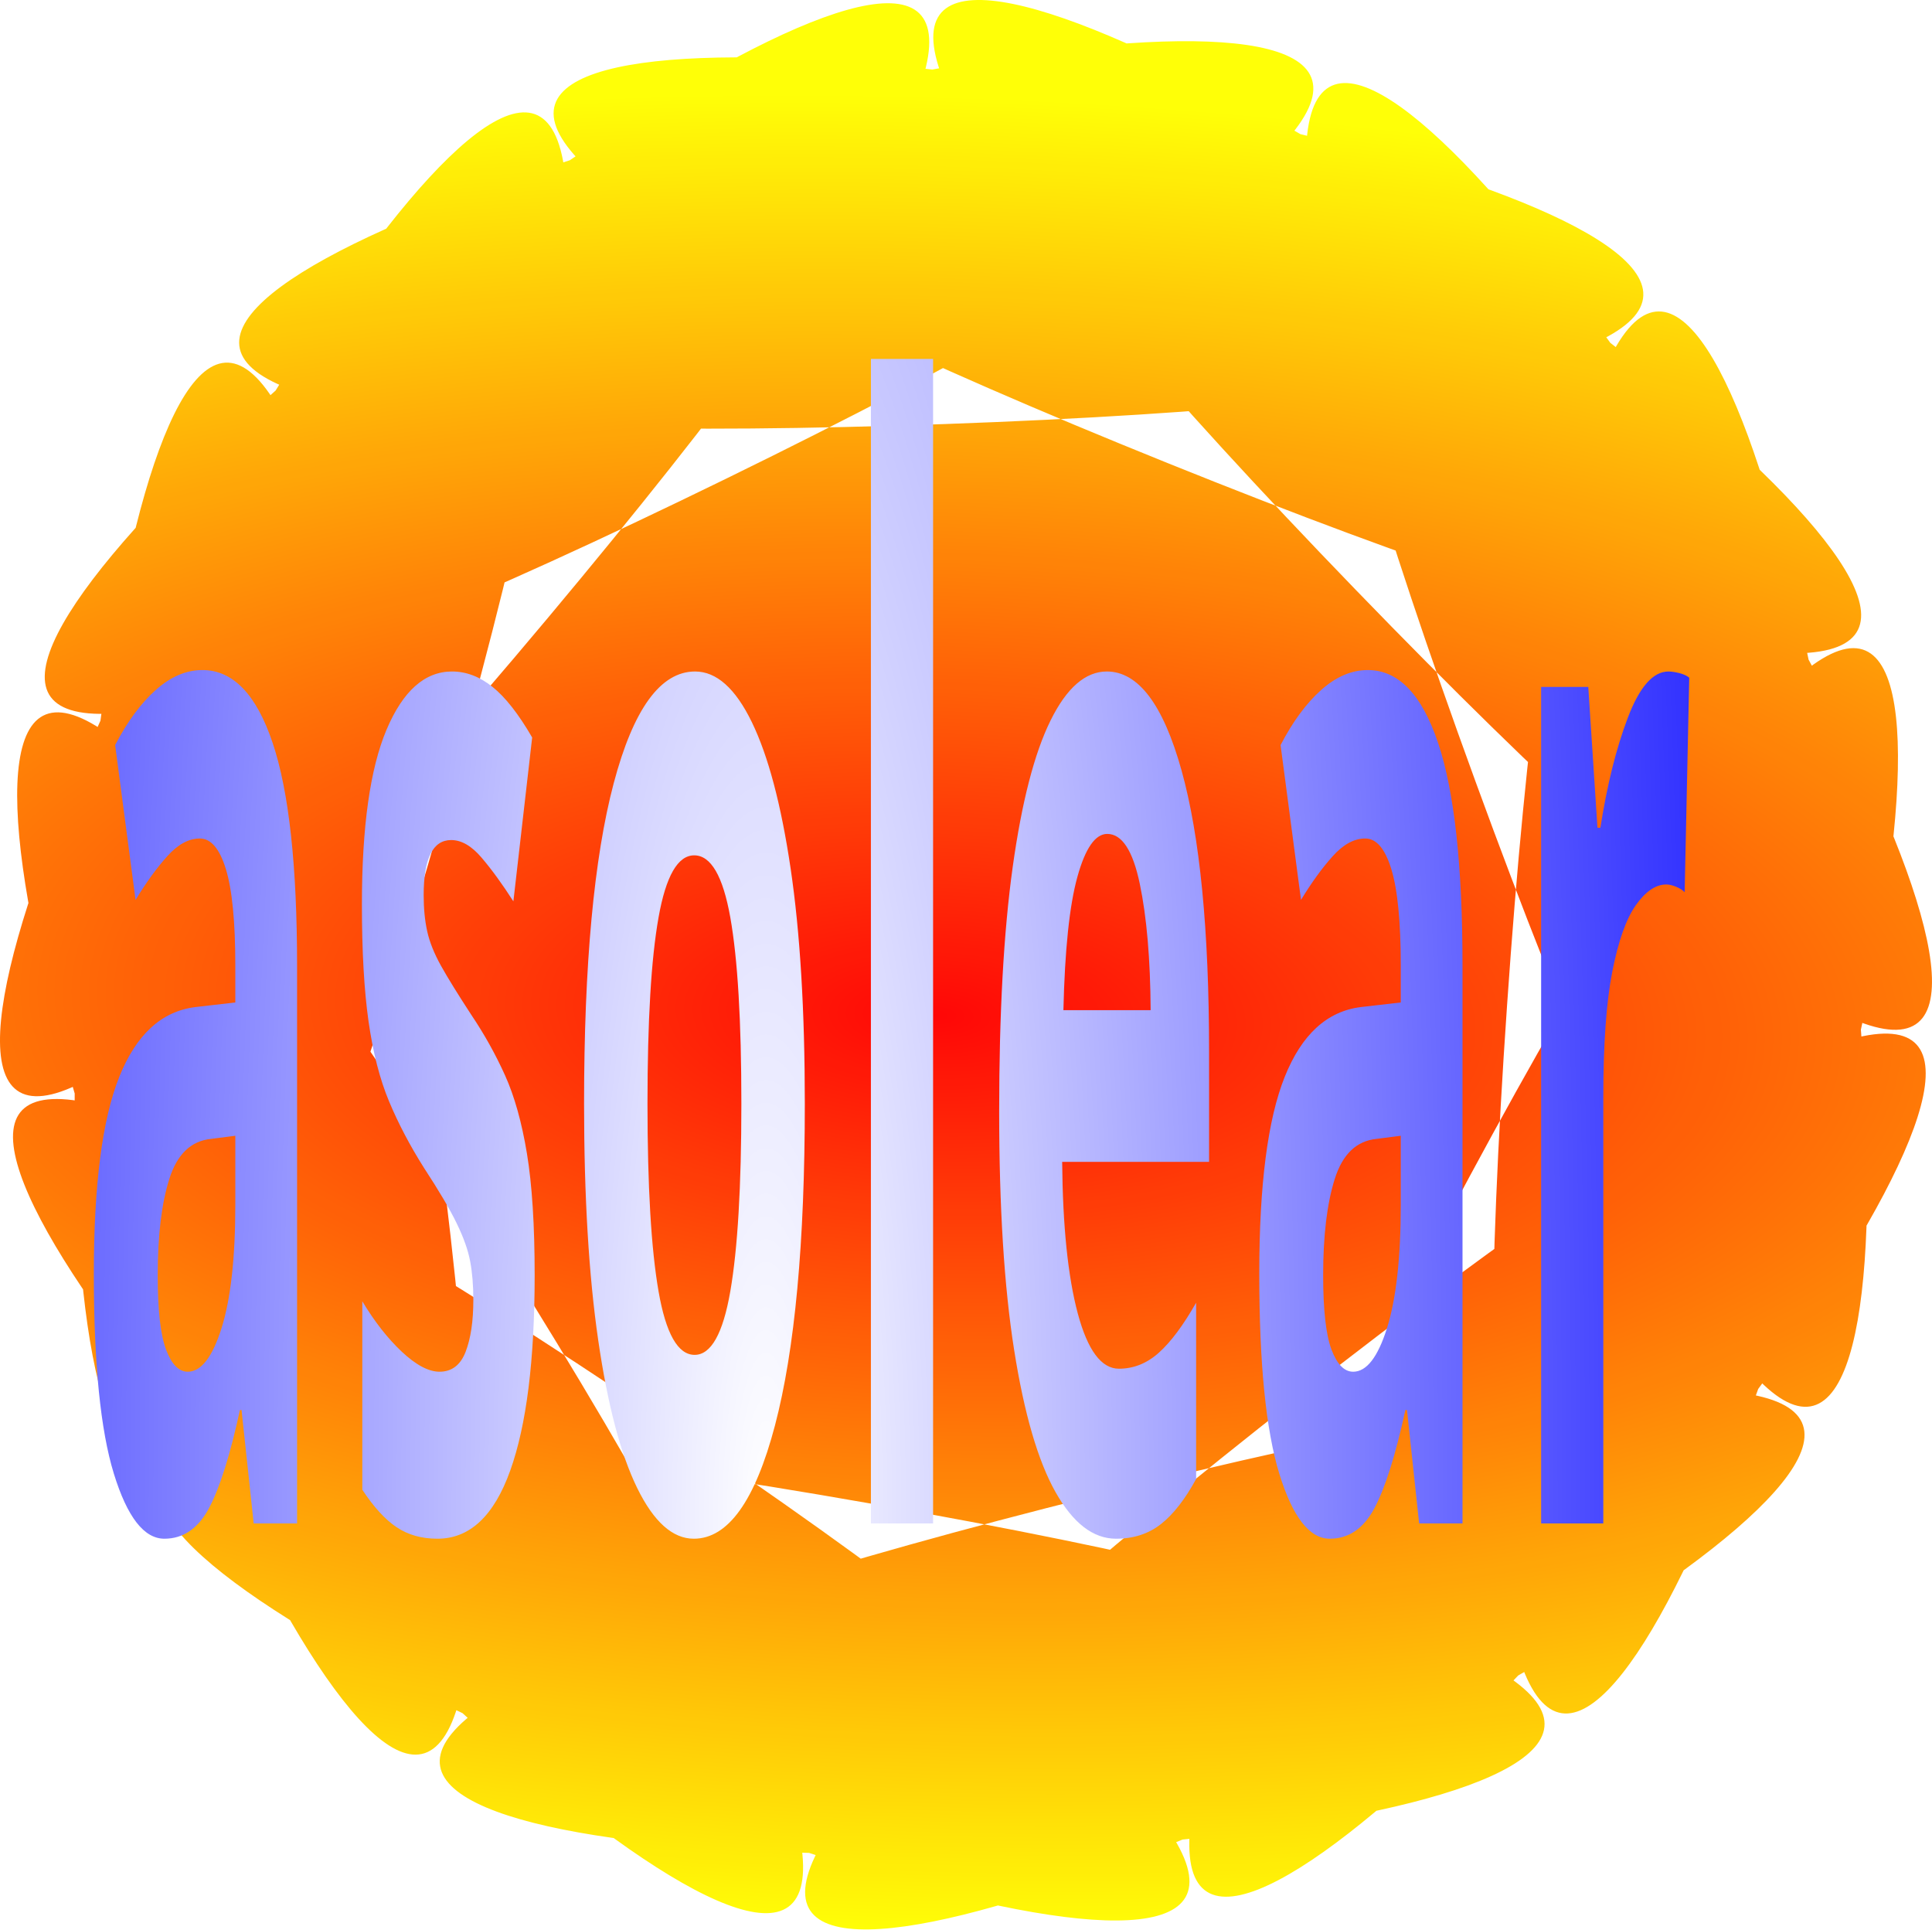
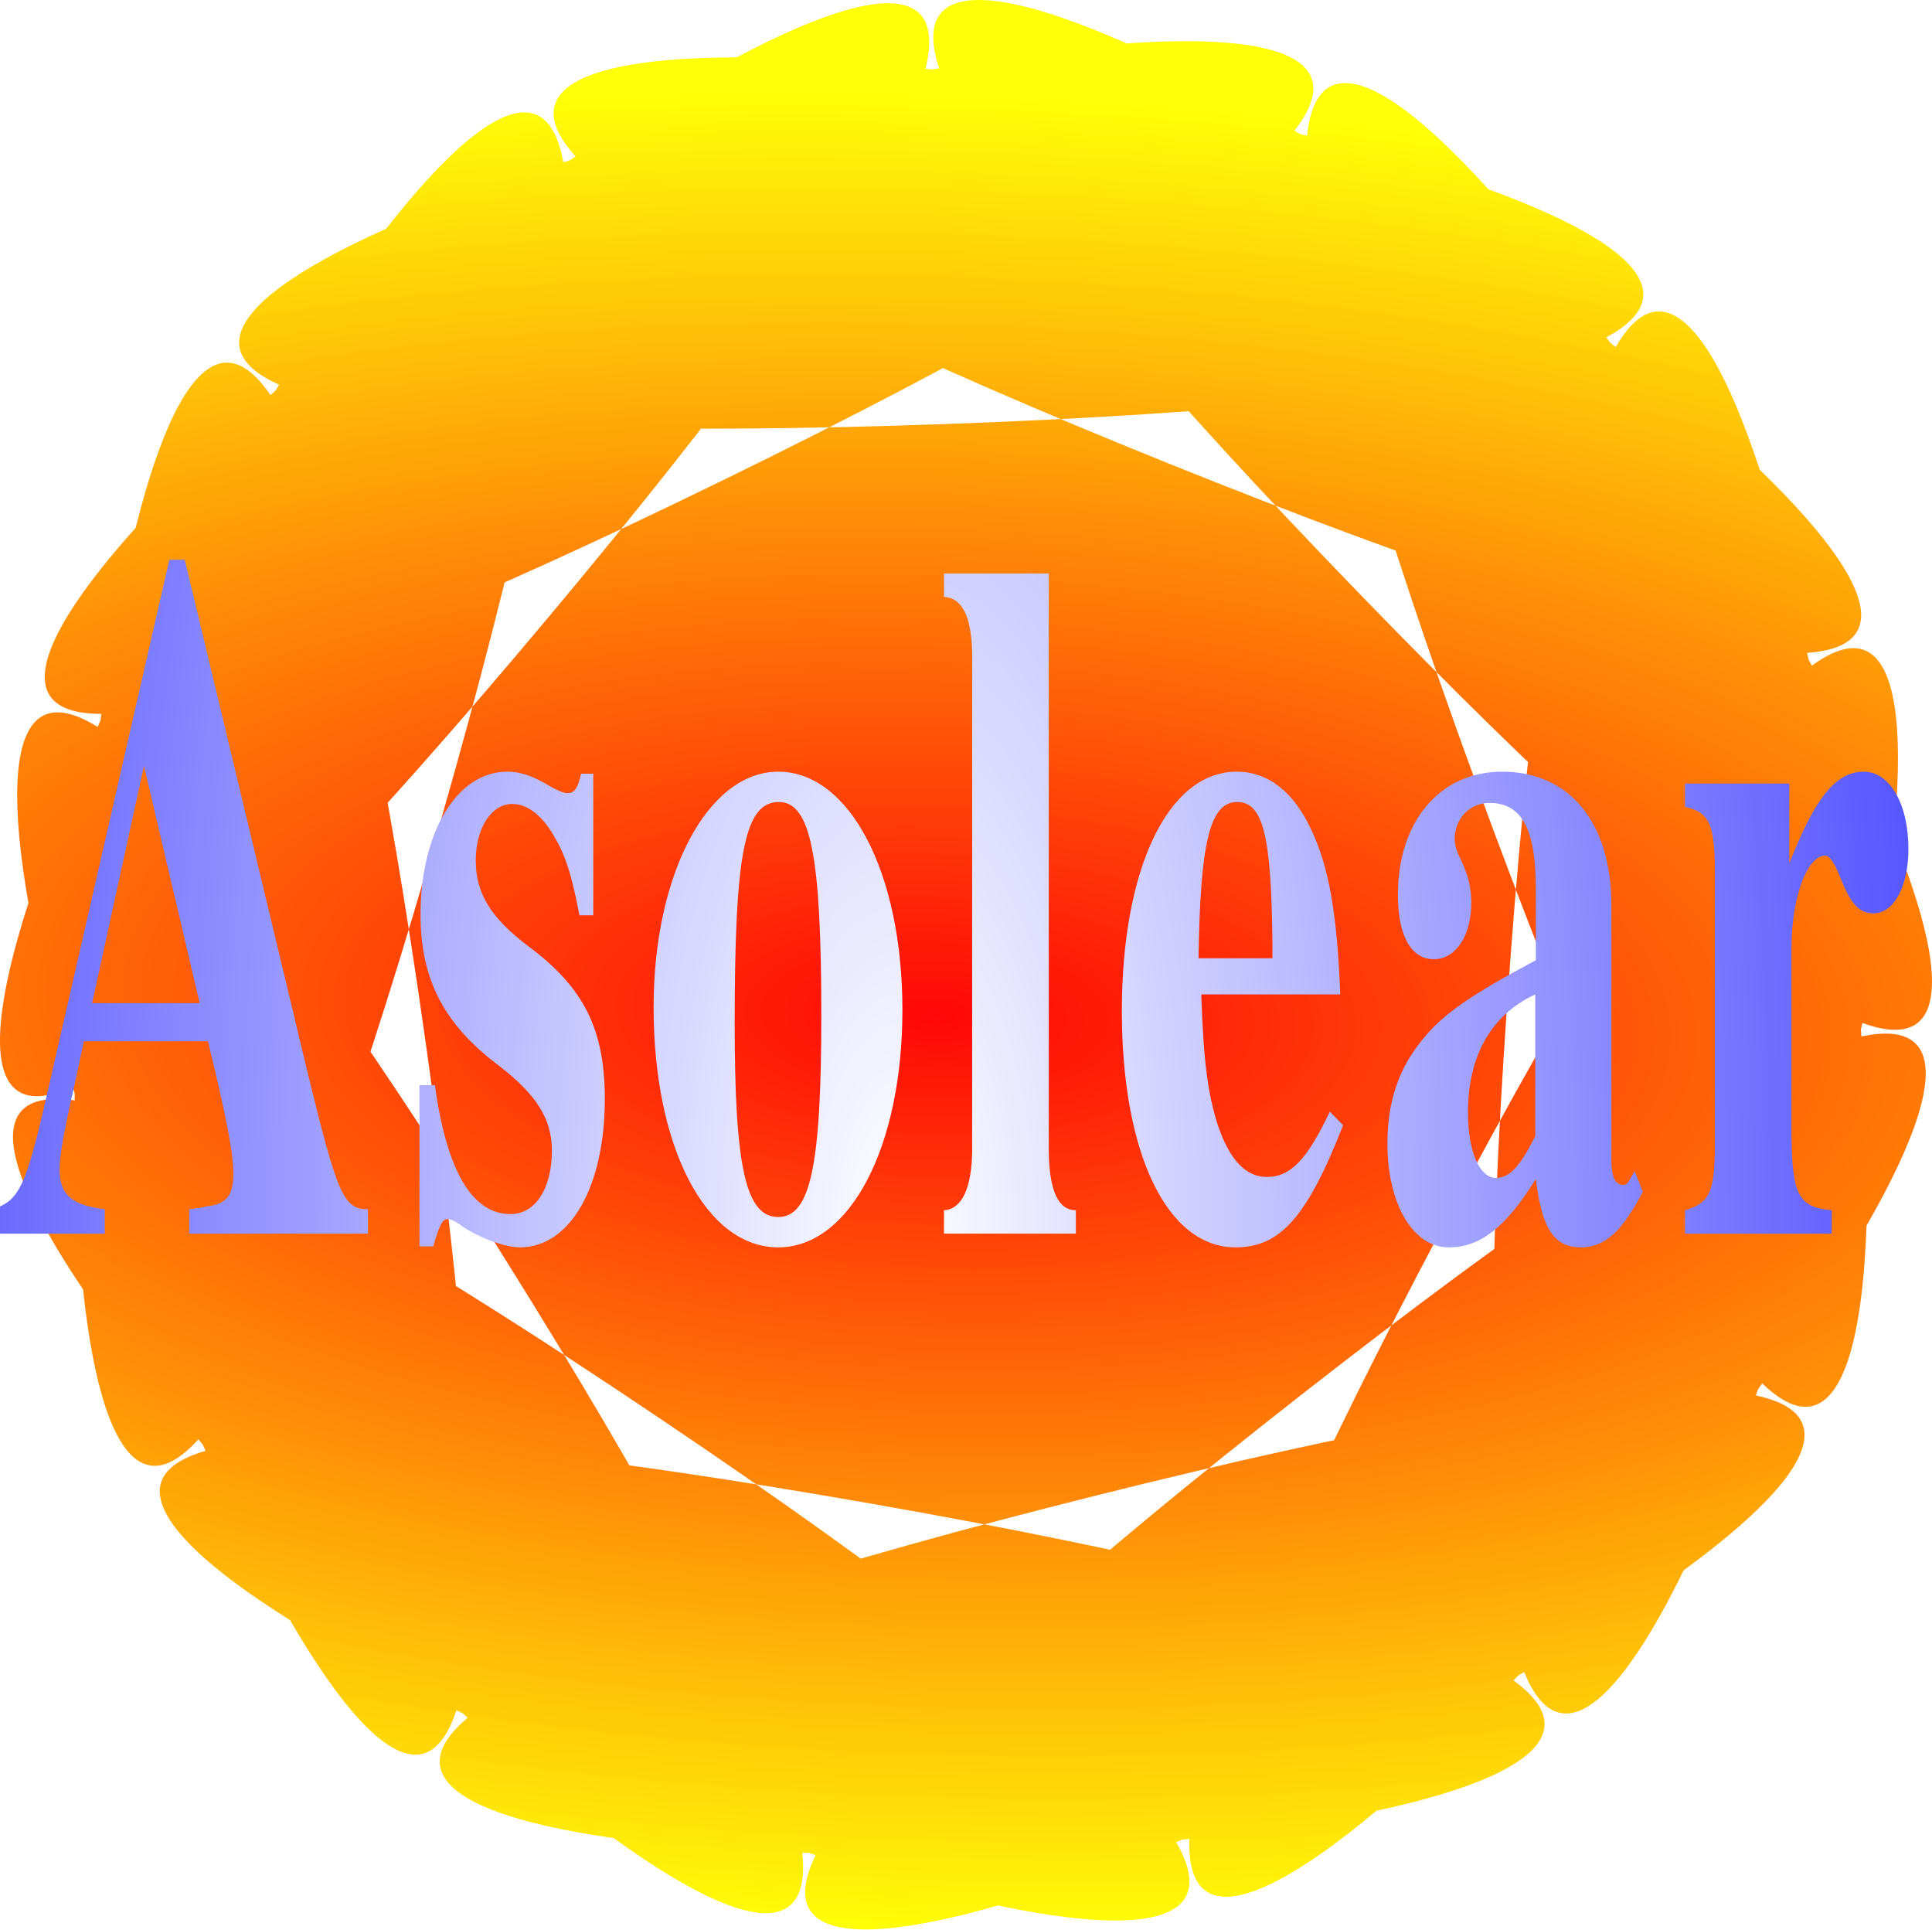
<svg xmlns="http://www.w3.org/2000/svg" xmlns:xlink="http://www.w3.org/1999/xlink" version="1.1" id="svg4394" viewBox="0 0 480.48 479.769" height="135.401mm" width="135.602mm">
  <defs id="defs4396">
    <linearGradient id="linearGradient4964">
      <stop id="stop4966" offset="0" style="stop-color:#ffffff;stop-opacity:1" />
      <stop id="stop4968" offset="1" style="stop-color:#0000ff;stop-opacity:1" />
    </linearGradient>
    <linearGradient id="linearGradient4944">
      <stop id="stop4946" offset="0" style="stop-color:#ff0000;stop-opacity:1" />
      <stop id="stop4948" offset="1" style="stop-color:#ffff00;stop-opacity:1" />
    </linearGradient>
    <radialGradient gradientUnits="userSpaceOnUse" gradientTransform="matrix(0.02604531,-0.7693239,1.817294,0.06152756,-3.700069,514.1363)" r="296.908" fy="209.918" fx="242.437" cy="209.918" cx="242.437" id="radialGradient4950" xlink:href="#linearGradient4944" />
    <radialGradient gradientUnits="userSpaceOnUse" gradientTransform="matrix(-1.163504,-1.2825943e-8,1.2095768e-4,-2.664705,586.0299,1219.814)" r="113.634" fy="344.457" fx="308.251" cy="344.457" cx="308.251" id="radialGradient4970" xlink:href="#linearGradient4964" />
    <radialGradient r="113.634" fy="344.457" fx="308.251" cy="344.457" cx="308.251" gradientTransform="matrix(-1.605394,-1.0428954e-8,1.6687012e-4,-2.166712,759.4294,984.8797)" gradientUnits="userSpaceOnUse" id="radialGradient5917" xlink:href="#linearGradient4964" />
    <radialGradient r="113.634" fy="344.457" fx="308.251" cy="344.457" cx="308.251" gradientTransform="matrix(-7.030325,-4.5670361e-8,7.307558e-4,-9.488442,2684.365,3668.248)" gradientUnits="userSpaceOnUse" id="radialGradient4188" xlink:href="#linearGradient4964" />
    <radialGradient gradientUnits="userSpaceOnUse" gradientTransform="matrix(0.02604531,-0.7693239,1.817294,0.06152756,12.02172,563.5939)" r="296.908" fy="209.918" fx="242.437" cy="209.918" cx="242.437" id="radialGradient4950-3" xlink:href="#linearGradient4944" />
    <radialGradient r="113.634" fy="344.457" fx="308.251" cy="344.457" cx="308.251" gradientTransform="matrix(-7.030325,-4.5670361e-8,7.307558e-4,-9.488442,2703.7,3708.463)" gradientUnits="userSpaceOnUse" id="radialGradient4188-5" xlink:href="#linearGradient4964" />
    <radialGradient r="113.634" fy="344.457" fx="308.251" cy="344.457" cx="308.251" gradientTransform="matrix(-7.030325,-4.5670361e-8,7.307558e-4,-9.488442,2684.365,3668.248)" gradientUnits="userSpaceOnUse" id="radialGradient3426" xlink:href="#linearGradient4964" />
-     <radialGradient r="113.634" fy="344.457" fx="308.251" cy="344.457" cx="308.251" gradientTransform="matrix(-4.907283,-3.1878666e-8,5.100796e-4,-6.623089,108.9318,2484.049)" gradientUnits="userSpaceOnUse" id="radialGradient4188-5-3" xlink:href="#linearGradient4964" />
+     <radialGradient r="113.634" fy="344.457" fx="308.251" cy="344.457" cx="308.251" gradientTransform="matrix(-4.504909,-2.9264766e-8,4.6825543e-4,-6.080027,458.1207,2332.04)" gradientUnits="userSpaceOnUse" id="radialGradient4188-5-3" xlink:href="#linearGradient4964" />
    <radialGradient r="113.634" fy="344.457" fx="308.251" cy="344.457" cx="308.251" gradientTransform="matrix(-7.030325,-4.5670361e-8,7.307558e-4,-9.488442,2703.7,3708.463)" gradientUnits="userSpaceOnUse" id="radialGradient843" xlink:href="#linearGradient4964" />
    <radialGradient gradientUnits="userSpaceOnUse" gradientTransform="matrix(0.02604531,-0.7693239,1.817294,0.06152756,-1078.28,435.6401)" r="296.908" fy="209.918" fx="242.437" cy="209.918" cx="242.437" id="radialGradient4950-3-5" xlink:href="#linearGradient4944" />
  </defs>
  <g id="g3468" transform="translate(923.0483,-9.524007)">
    <path d="M 490.475,484.628 C 47.515,831.292 985.605,372.802 439.94,509.327 -105.726,645.853 937.747,608.556 383.727,511.337 -170.293,414.117 798.137,804.463 331.557,490.308 -135.023,176.153 590.914,926.648 292.45,449.879 -6.013,-26.891 351.909,953.985 273.169,397.038 194.429,-159.909 122.448,881.746 277.046,340.923 431.644,-199.9 -57.792,722.423 303.413,291.237 664.617,-139.948 -157.647,503.563 347.709,256.571 853.065,9.578 -159.851,263.01 402.275,242.918 c 562.126,-20.092 -466.298,-200.561 55.402,9.722 521.7,210.282 -344.409,-372.882 46.658,31.415 391.067,404.297 -162.969,-480.728 29.846,47.677 192.815,528.405 46.65,-505.453 7.874,55.695 C 503.279,948.574 790.259,-55.352 526.596,441.51 262.933,938.371 933.435,137.964 490.475,484.628 Z" id="path4942-2" style="opacity:0.97;fill:url(#radialGradient4950-3);fill-opacity:1;stroke:none;stroke-opacity:1" />
    <text id="text4960-9" y="440.102" x="66.063" style="font-style:normal;font-variant:normal;font-weight:bold;font-stretch:normal;font-size:284.863px;line-height:0%;font-family:Purisa;-inkscape-font-specification:'Purisa, Bold';text-align:start;letter-spacing:10.077px;word-spacing:0px;writing-mode:lr-tb;text-anchor:start;fill:url(#radialGradient4188-5);fill-opacity:1;stroke:none;stroke-width:1px;stroke-linecap:butt;stroke-linejoin:miter;stroke-opacity:1" xml:space="preserve" transform="scale(0.8131158,1.229837)">
      <tspan style="font-style:normal;font-variant:normal;font-weight:bold;font-stretch:normal;font-size:284.863px;line-height:694%;font-family:Purisa;-inkscape-font-specification:'Purisa, Bold';text-align:start;writing-mode:lr-tb;text-anchor:start;fill:url(#radialGradient4188-5);fill-opacity:1" y="440.102" x="66.063" id="tspan4962-1">asolear</tspan>
    </text>
    <path d="m -599.826,356.674 c -442.96,346.664 495.13,-111.826 -50.536,24.699 -545.665,136.526 497.807,99.229 -56.213,2.009 -554.02,-97.22 414.41,293.127 -52.17,-21.028 -466.58,-314.155 259.357,436.34 -39.107,-40.43 -298.463,-476.77 59.459,504.106 -19.282,-52.841 -78.74,-556.947 -150.72,484.708 3.878,-56.115 154.598,-540.823 -334.838,381.499 26.366,-49.686 361.205,-431.186 -461.06,212.326 44.296,-34.666 505.356,-246.992 -507.56,6.439 54.567,-13.653 562.126,-20.092 -466.298,-200.561 55.402,9.722 521.7,210.282 -344.409,-372.882 46.658,31.415 391.067,404.297 -162.969,-480.728 29.846,47.677 192.815,528.405 46.65,-505.453 7.874,55.695 -38.776,561.147 248.203,-442.78 -15.46,54.082 -263.663,496.862 406.84,-303.546 -36.12,43.119 z" id="path4942-2-6" style="opacity:0.97;fill:url(#radialGradient4950-3-5);fill-opacity:1;stroke:none;stroke-width:1;stroke-opacity:1" />
-     <text id="text4960-9-2" y="202.679" x="-1732.182" style="font-style:normal;font-variant:normal;font-weight:bold;font-stretch:normal;font-size:198.839px;line-height:0%;font-family:Purisa;-inkscape-font-specification:'Purisa, Bold';text-align:start;letter-spacing:7.034px;word-spacing:0px;writing-mode:lr-tb;text-anchor:start;fill:url(#radialGradient4188-5-3);fill-opacity:1;stroke:none;stroke-width:0.698px;stroke-linecap:butt;stroke-linejoin:miter;stroke-opacity:1" xml:space="preserve" transform="scale(0.5219244,1.915986)">
-       <tspan style="font-style:normal;font-variant:normal;font-weight:bold;font-stretch:normal;font-size:198.839px;line-height:694%;font-family:Purisa;-inkscape-font-specification:'Purisa, Bold';text-align:start;writing-mode:lr-tb;text-anchor:start;fill:url(#radialGradient4188-5-3);fill-opacity:1;stroke-width:0.698px" y="202.679" x="-1732.182" id="tspan4962-1-9">asolear</tspan>
+     <text id="text4960-9-2" y="237.732" x="-1232.031" style="font-style:normal;font-variant:normal;font-weight:bold;font-stretch:normal;font-size:182.535px;line-height:0%;font-family:Purisa;-inkscape-font-specification:'Purisa, Bold';text-align:start;letter-spacing:6.457px;word-spacing:0px;writing-mode:lr-tb;text-anchor:start;fill:url(#radialGradient4188-5-3);fill-opacity:1;stroke:none;stroke-width:0.641px;stroke-linecap:butt;stroke-linejoin:miter;stroke-opacity:1" xml:space="preserve" transform="scale(0.7516641,1.330382)">
+       <tspan style="font-style:normal;font-variant:normal;font-weight:bold;font-stretch:normal;font-size:182.535px;line-height:694%;font-family:'Nimbus Roman';-inkscape-font-specification:'Nimbus Roman, Bold';text-align:start;writing-mode:lr-tb;text-anchor:start;fill:url(#radialGradient4188-5-3);fill-opacity:1;stroke-width:0.641px" y="237.732" x="-1232.031" id="tspan4962-1-9">Asolear</tspan>
    </text>
  </g>
</svg>
